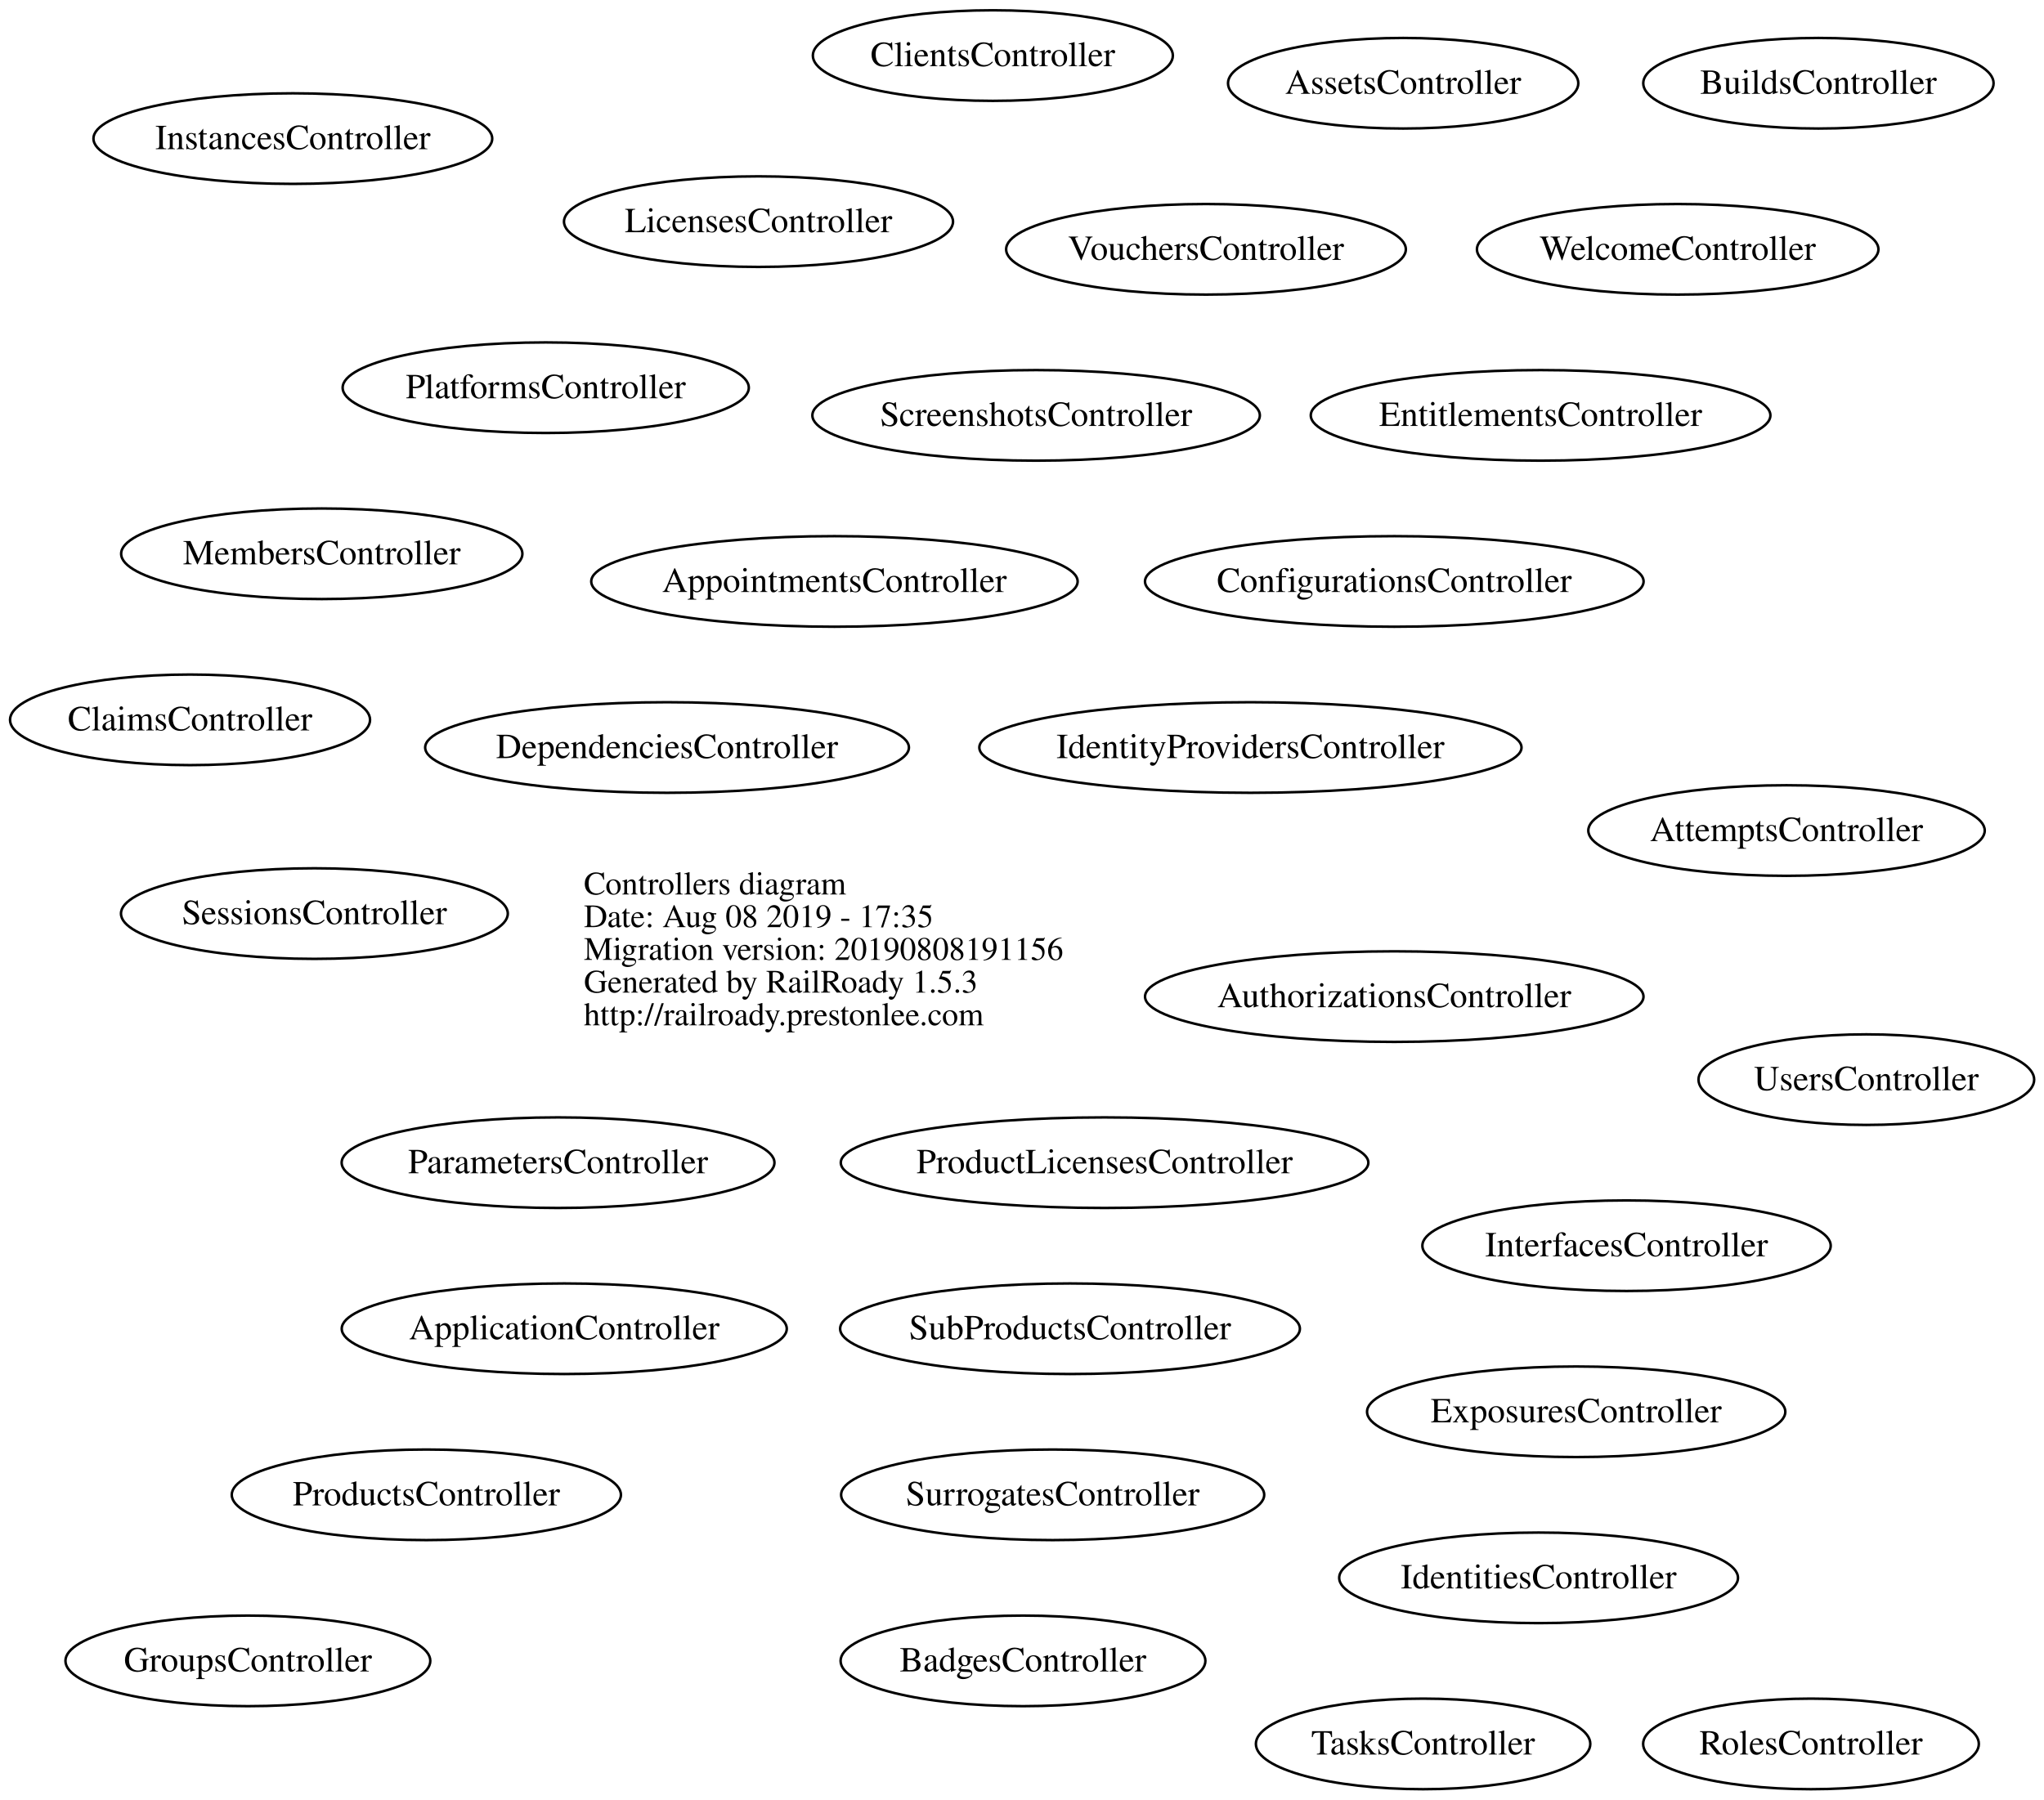
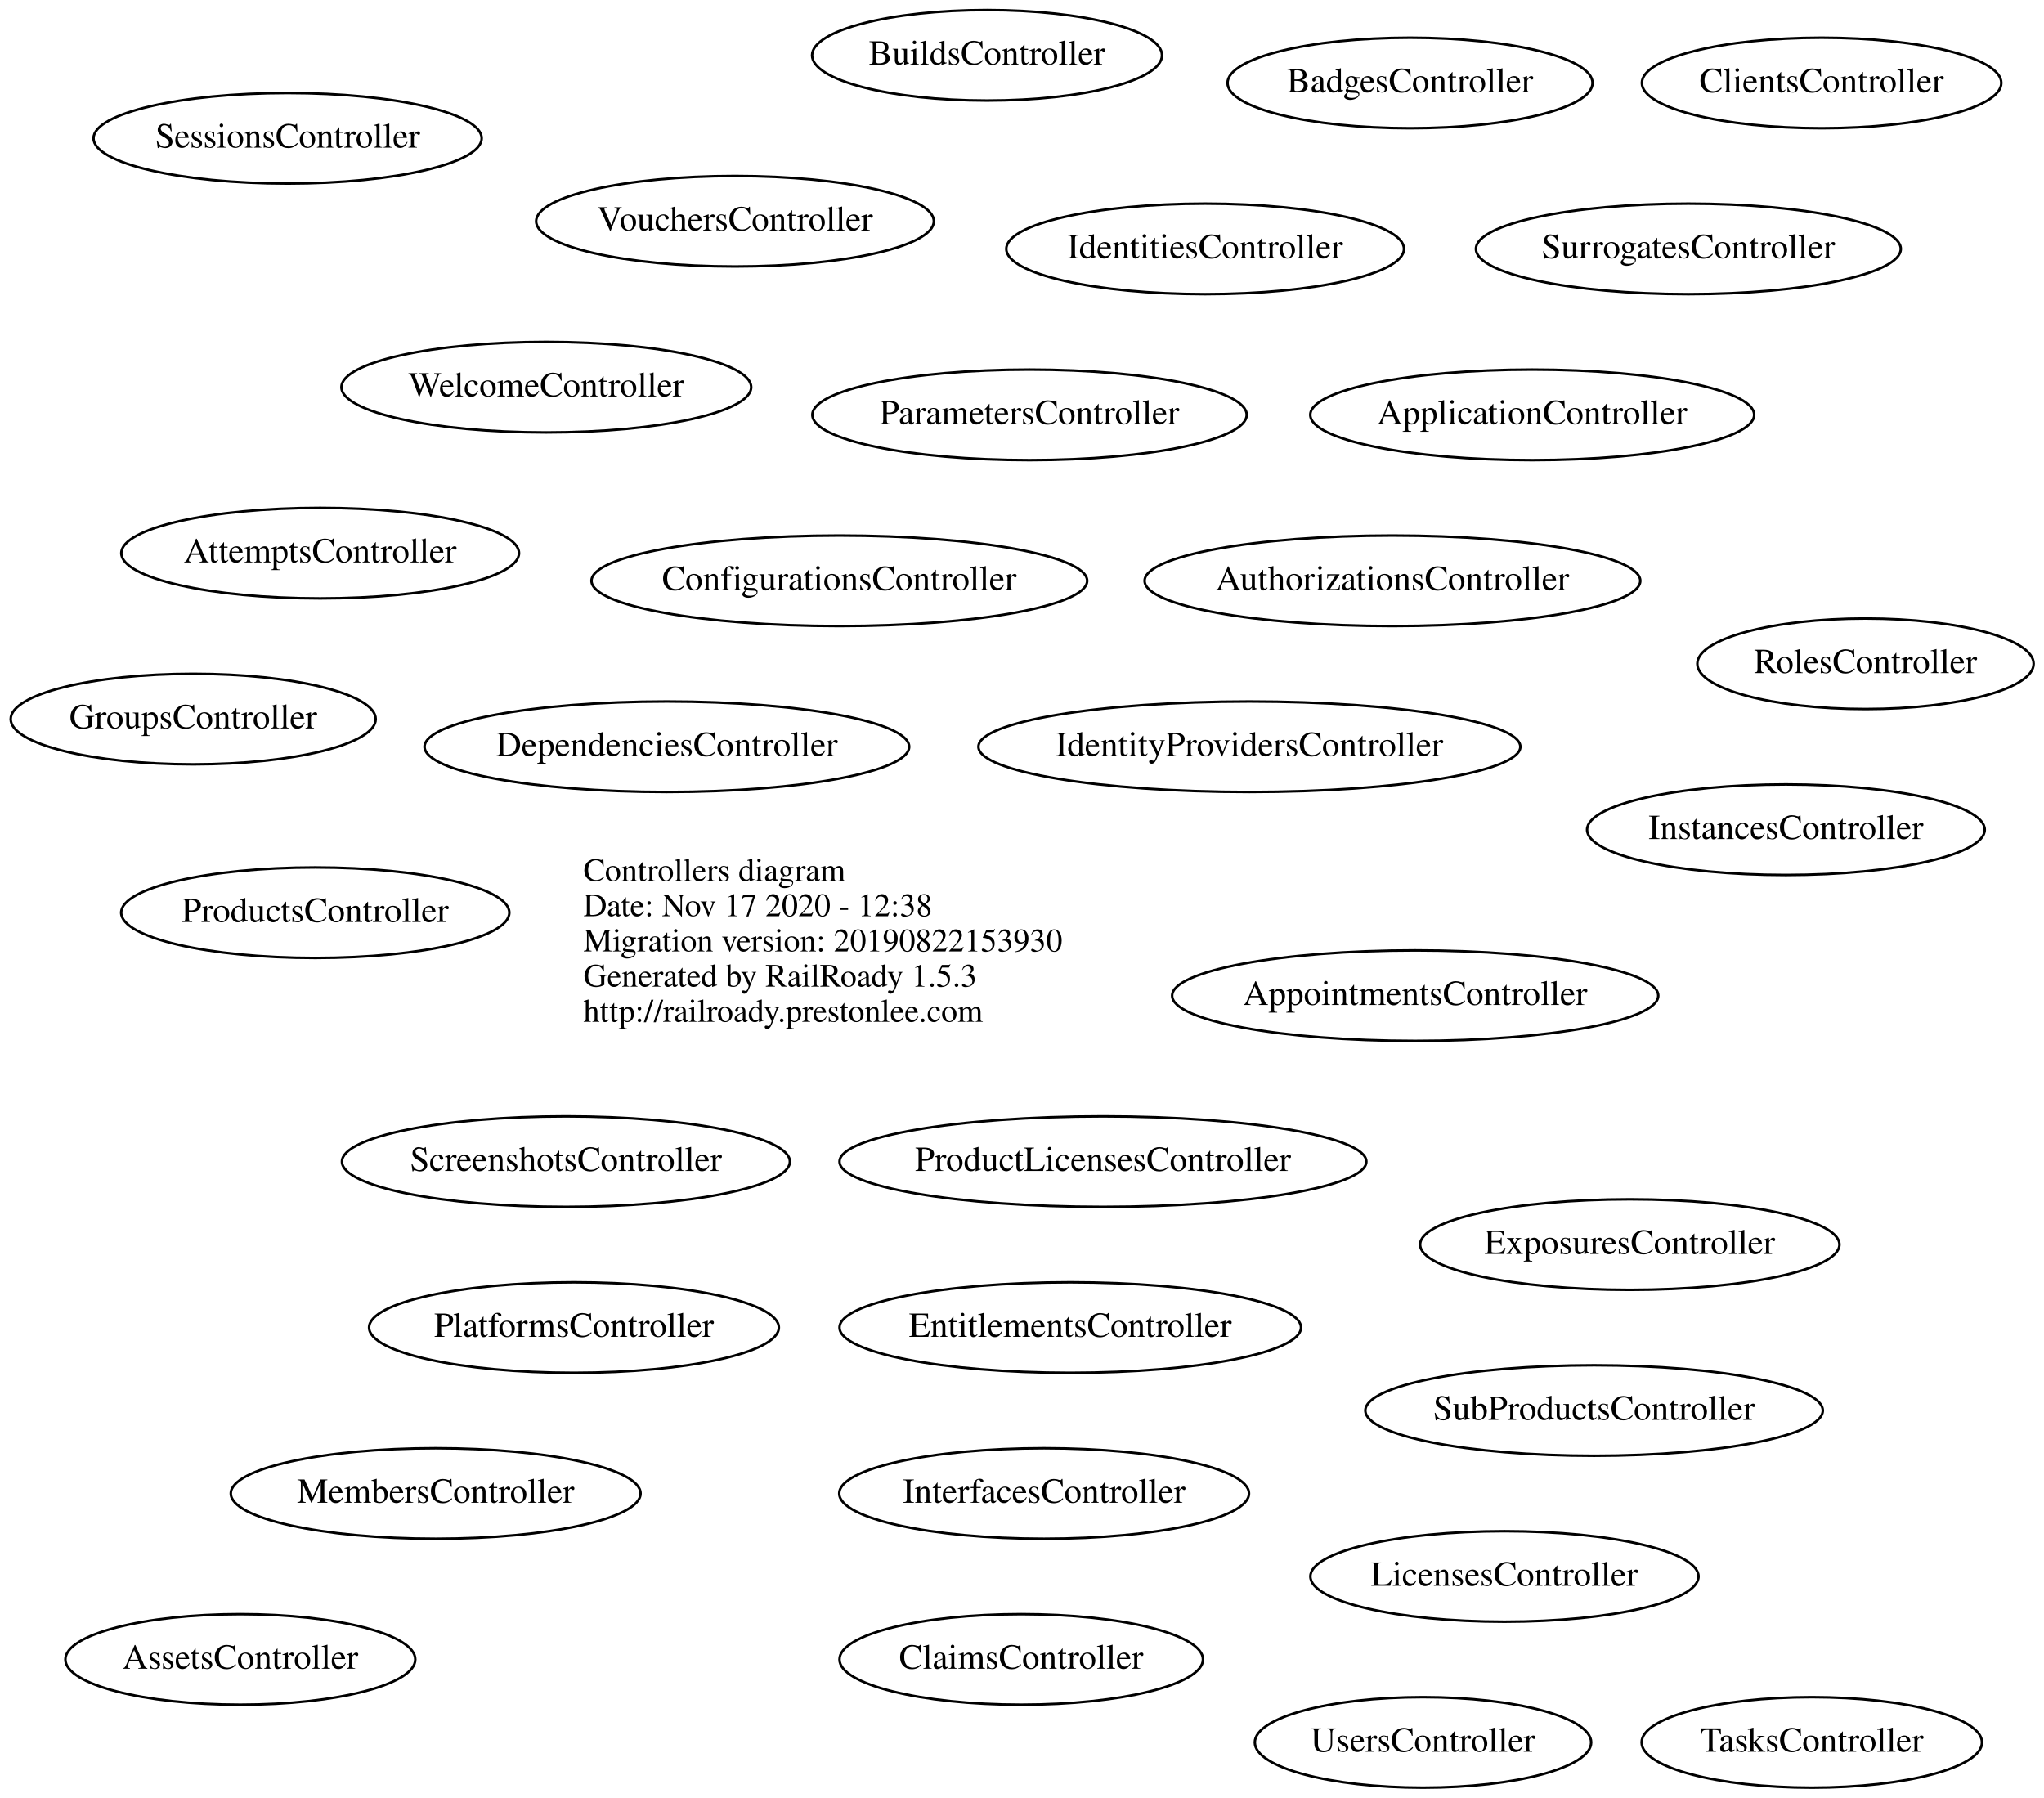
- <svg xmlns="http://www.w3.org/2000/svg" width="812pt" height="715pt" viewBox="0.00 0.00 812.19 715.00">
+ <svg xmlns="http://www.w3.org/2000/svg" width="813pt" height="715pt" viewBox="0.00 0.00 812.89 715.00">
  <g id="graph0" class="graph" transform="scale(1 1) rotate(0) translate(4 711)">
-     <polygon fill="transparent" stroke="transparent" points="-4,4 -4,-711 808.192,-711 808.192,4 -4,4" />
+     <polygon fill="transparent" stroke="transparent" points="-4,4 -4,-711 808.89,-711 808.89,4 -4,4" />
    <g id="node1" class="node">
-       <text text-anchor="start" x="228" y="-355.6" font-family="Times,serif" font-size="13.00" fill="#000000">Controllers diagram</text>
-       <text text-anchor="start" x="228" y="-342.6" font-family="Times,serif" font-size="13.00" fill="#000000">Date: Aug 08 2019 - 17:35</text>
-       <text text-anchor="start" x="228" y="-329.6" font-family="Times,serif" font-size="13.00" fill="#000000">Migration version: 20190808191156</text>
-       <text text-anchor="start" x="228" y="-316.6" font-family="Times,serif" font-size="13.00" fill="#000000">Generated by RailRoady 1.5.3</text>
-       <text text-anchor="start" x="228" y="-303.6" font-family="Times,serif" font-size="13.00" fill="#000000">http://railroady.prestonlee.com</text>
+       <text text-anchor="start" x="228" y="-360.6" font-family="Times,serif" font-size="13.00">Controllers diagram</text>
+       <text text-anchor="start" x="228" y="-346.6" font-family="Times,serif" font-size="13.00">Date: Nov 17 2020 - 12:38</text>
+       <text text-anchor="start" x="228" y="-332.6" font-family="Times,serif" font-size="13.00">Migration version: 20190822153930</text>
+       <text text-anchor="start" x="228" y="-318.6" font-family="Times,serif" font-size="13.00">Generated by RailRoady 1.5.3</text>
+       <text text-anchor="start" x="228" y="-304.6" font-family="Times,serif" font-size="13.00">http://railroady.prestonlee.com</text>
    </g>
    <g id="node2" class="node">
-       <ellipse fill="none" stroke="#000000" cx="705.881" cy="-381" rx="78.763" ry="18" />
-       <text text-anchor="middle" x="705.881" y="-376.8" font-family="Times,serif" font-size="14.00" fill="#000000">AttemptsController</text>
+       <ellipse fill="none" stroke="black" cx="123.29" cy="-491" rx="79.09" ry="18" />
+       <text text-anchor="middle" x="123.29" y="-487.3" font-family="Times,serif" font-size="14.00">AttemptsController</text>
    </g>
    <g id="node3" class="node">
-       <ellipse fill="none" stroke="#000000" cx="220.208" cy="-183" rx="88.417" ry="18" />
-       <text text-anchor="middle" x="220.208" y="-178.8" font-family="Times,serif" font-size="14.00" fill="#000000">ApplicationController</text>
+       <ellipse fill="none" stroke="black" cx="605.39" cy="-546" rx="88.28" ry="18" />
+       <text text-anchor="middle" x="605.39" y="-542.3" font-family="Times,serif" font-size="14.00">ApplicationController</text>
    </g>
    <g id="node4" class="node">
-       <ellipse fill="none" stroke="#000000" cx="297.396" cy="-623" rx="77.292" ry="18" />
-       <text text-anchor="middle" x="297.396" y="-618.8" font-family="Times,serif" font-size="14.00" fill="#000000">LicensesController</text>
+       <ellipse fill="none" stroke="black" cx="594.34" cy="-84" rx="77.19" ry="18" />
+       <text text-anchor="middle" x="594.34" y="-80.3" font-family="Times,serif" font-size="14.00">LicensesController</text>
    </g>
    <g id="node5" class="node">
-       <ellipse fill="none" stroke="#000000" cx="421.171" cy="-183" rx="91.341" ry="18" />
-       <text text-anchor="middle" x="421.171" y="-178.8" font-family="Times,serif" font-size="14.00" fill="#000000">SubProductsController</text>
+       <ellipse fill="none" stroke="black" cx="629.99" cy="-150" rx="90.98" ry="18" />
+       <text text-anchor="middle" x="629.99" y="-146.3" font-family="Times,serif" font-size="14.00">SubProductsController</text>
    </g>
    <g id="node6" class="node">
-       <ellipse fill="none" stroke="#000000" cx="327.568" cy="-480" rx="96.636" ry="18" />
-       <text text-anchor="middle" x="327.568" y="-475.8" font-family="Times,serif" font-size="14.00" fill="#000000">AppointmentsController</text>
+       <ellipse fill="none" stroke="black" cx="558.84" cy="-315" rx="96.68" ry="18" />
+       <text text-anchor="middle" x="558.84" y="-311.3" font-family="Times,serif" font-size="14.00">AppointmentsController</text>
    </g>
    <g id="node7" class="node">
-       <ellipse fill="none" stroke="#000000" cx="561.471" cy="-18" rx="66.442" ry="18" />
-       <text text-anchor="middle" x="561.471" y="-13.8" font-family="Times,serif" font-size="14.00" fill="#000000">TasksController</text>
+       <ellipse fill="none" stroke="black" cx="716.59" cy="-18" rx="67.69" ry="18" />
+       <text text-anchor="middle" x="716.59" y="-14.3" font-family="Times,serif" font-size="14.00">TasksController</text>
    </g>
    <g id="node8" class="node">
-       <ellipse fill="none" stroke="#000000" cx="407.7" cy="-546" rx="88.901" ry="18" />
-       <text text-anchor="middle" x="407.7" y="-541.8" font-family="Times,serif" font-size="14.00" fill="#000000">ScreenshotsController</text>
+       <ellipse fill="none" stroke="black" cx="221.04" cy="-249" rx="89.08" ry="18" />
+       <text text-anchor="middle" x="221.04" y="-245.3" font-family="Times,serif" font-size="14.00">ScreenshotsController</text>
    </g>
    <g id="node9" class="node">
-       <ellipse fill="none" stroke="#000000" cx="475.205" cy="-612" rx="79.411" ry="18" />
-       <text text-anchor="middle" x="475.205" y="-607.8" font-family="Times,serif" font-size="14.00" fill="#000000">VouchersController</text>
+       <ellipse fill="none" stroke="black" cx="288.29" cy="-623" rx="79.09" ry="18" />
+       <text text-anchor="middle" x="288.29" y="-619.3" font-family="Times,serif" font-size="14.00">VouchersController</text>
    </g>
    <g id="node10" class="node">
-       <ellipse fill="none" stroke="#000000" cx="550.016" cy="-315" rx="99.033" ry="18" />
-       <text text-anchor="middle" x="550.016" y="-310.8" font-family="Times,serif" font-size="14.00" fill="#000000">AuthorizationsController</text>
+       <ellipse fill="none" stroke="black" cx="549.79" cy="-480" rx="98.58" ry="18" />
+       <text text-anchor="middle" x="549.79" y="-476.3" font-family="Times,serif" font-size="14.00">AuthorizationsController</text>
    </g>
    <g id="node11" class="node">
-       <ellipse fill="none" stroke="#000000" cx="390.514" cy="-689" rx="71.529" ry="18" />
-       <text text-anchor="middle" x="390.514" y="-684.8" font-family="Times,serif" font-size="14.00" fill="#000000">ClientsController</text>
+       <ellipse fill="none" stroke="black" cx="720.49" cy="-678" rx="71.49" ry="18" />
+       <text text-anchor="middle" x="720.49" y="-674.3" font-family="Times,serif" font-size="14.00">ClientsController</text>
    </g>
    <g id="node12" class="node">
-       <ellipse fill="none" stroke="#000000" cx="718.554" cy="-678" rx="69.608" ry="18" />
-       <text text-anchor="middle" x="718.554" y="-673.8" font-family="Times,serif" font-size="14.00" fill="#000000">BuildsController</text>
+       <ellipse fill="none" stroke="black" cx="388.54" cy="-689" rx="69.59" ry="18" />
+       <text text-anchor="middle" x="388.54" y="-685.3" font-family="Times,serif" font-size="14.00">BuildsController</text>
    </g>
    <g id="node13" class="node">
-       <ellipse fill="none" stroke="#000000" cx="165.409" cy="-117" rx="77.317" ry="18" />
-       <text text-anchor="middle" x="165.409" y="-112.8" font-family="Times,serif" font-size="14.00" fill="#000000">ProductsController</text>
+       <ellipse fill="none" stroke="black" cx="121.34" cy="-348" rx="77.19" ry="18" />
+       <text text-anchor="middle" x="121.34" y="-344.3" font-family="Times,serif" font-size="14.00">ProductsController</text>
    </g>
    <g id="node14" class="node">
-       <ellipse fill="none" stroke="#000000" cx="94.495" cy="-51" rx="72.489" ry="18" />
-       <text text-anchor="middle" x="94.495" y="-46.8" font-family="Times,serif" font-size="14.00" fill="#000000">GroupsController</text>
+       <ellipse fill="none" stroke="black" cx="72.79" cy="-425" rx="72.59" ry="18" />
+       <text text-anchor="middle" x="72.79" y="-421.3" font-family="Times,serif" font-size="14.00">GroupsController</text>
    </g>
    <g id="node15" class="node">
-       <ellipse fill="none" stroke="#000000" cx="737.596" cy="-282" rx="66.692" ry="18" />
-       <text text-anchor="middle" x="737.596" y="-277.8" font-family="Times,serif" font-size="14.00" fill="#000000">UsersController</text>
+       <ellipse fill="none" stroke="black" cx="561.94" cy="-18" rx="66.89" ry="18" />
+       <text text-anchor="middle" x="561.94" y="-14.3" font-family="Times,serif" font-size="14.00">UsersController</text>
    </g>
    <g id="node16" class="node">
-       <ellipse fill="none" stroke="#000000" cx="492.86" cy="-414" rx="107.72" ry="18" />
-       <text text-anchor="middle" x="492.86" y="-409.8" font-family="Times,serif" font-size="14.00" fill="#000000">IdentityProvidersController</text>
+       <ellipse fill="none" stroke="black" cx="492.89" cy="-414" rx="107.78" ry="18" />
+       <text text-anchor="middle" x="492.89" y="-410.3" font-family="Times,serif" font-size="14.00">IdentityProvidersController</text>
    </g>
    <g id="node17" class="node">
-       <ellipse fill="none" stroke="#000000" cx="120.925" cy="-348" rx="76.85" ry="18" />
-       <text text-anchor="middle" x="120.925" y="-343.8" font-family="Times,serif" font-size="14.00" fill="#000000">SessionsController</text>
+       <ellipse fill="none" stroke="black" cx="110.34" cy="-656" rx="77.19" ry="18" />
+       <text text-anchor="middle" x="110.34" y="-652.3" font-family="Times,serif" font-size="14.00">SessionsController</text>
    </g>
    <g id="node18" class="node">
-       <ellipse fill="none" stroke="#000000" cx="662.633" cy="-612" rx="79.765" ry="18" />
-       <text text-anchor="middle" x="662.633" y="-607.8" font-family="Times,serif" font-size="14.00" fill="#000000">WelcomeController</text>
+       <ellipse fill="none" stroke="black" cx="213.24" cy="-557" rx="81.49" ry="18" />
+       <text text-anchor="middle" x="213.24" y="-553.3" font-family="Times,serif" font-size="14.00">WelcomeController</text>
    </g>
    <g id="node19" class="node">
-       <ellipse fill="none" stroke="#000000" cx="261.054" cy="-414" rx="96.109" ry="18" />
-       <text text-anchor="middle" x="261.054" y="-409.8" font-family="Times,serif" font-size="14.00" fill="#000000">DependenciesController</text>
+       <ellipse fill="none" stroke="black" cx="261.19" cy="-414" rx="96.38" ry="18" />
+       <text text-anchor="middle" x="261.19" y="-410.3" font-family="Times,serif" font-size="14.00">DependenciesController</text>
    </g>
    <g id="node20" class="node">
-       <ellipse fill="none" stroke="#000000" cx="553.55" cy="-678" rx="69.6" ry="18" />
-       <text text-anchor="middle" x="553.55" y="-673.8" font-family="Times,serif" font-size="14.00" fill="#000000">AssetsController</text>
+       <ellipse fill="none" stroke="black" cx="91.54" cy="-51" rx="69.59" ry="18" />
+       <text text-anchor="middle" x="91.54" y="-47.3" font-family="Times,serif" font-size="14.00">AssetsController</text>
    </g>
    <g id="node21" class="node">
-       <ellipse fill="none" stroke="#000000" cx="434.906" cy="-249" rx="104.813" ry="18" />
-       <text text-anchor="middle" x="434.906" y="-244.8" font-family="Times,serif" font-size="14.00" fill="#000000">ProductLicensesController</text>
+       <ellipse fill="none" stroke="black" cx="434.64" cy="-249" rx="104.78" ry="18" />
+       <text text-anchor="middle" x="434.64" y="-245.3" font-family="Times,serif" font-size="14.00">ProductLicensesController</text>
    </g>
    <g id="node22" class="node">
-       <ellipse fill="none" stroke="#000000" cx="622.299" cy="-150" rx="83.098" ry="18" />
-       <text text-anchor="middle" x="622.299" y="-145.8" font-family="Times,serif" font-size="14.00" fill="#000000">ExposuresController</text>
+       <ellipse fill="none" stroke="black" cx="644.19" cy="-216" rx="83.39" ry="18" />
+       <text text-anchor="middle" x="644.19" y="-212.3" font-family="Times,serif" font-size="14.00">ExposuresController</text>
    </g>
    <g id="node23" class="node">
-       <ellipse fill="none" stroke="#000000" cx="608.158" cy="-546" rx="91.315" ry="18" />
-       <text text-anchor="middle" x="608.158" y="-541.8" font-family="Times,serif" font-size="14.00" fill="#000000">EntitlementsController</text>
+       <ellipse fill="none" stroke="black" cx="421.64" cy="-183" rx="91.78" ry="18" />
+       <text text-anchor="middle" x="421.64" y="-179.3" font-family="Times,serif" font-size="14.00">EntitlementsController</text>
    </g>
    <g id="node24" class="node">
-       <ellipse fill="none" stroke="#000000" cx="642.312" cy="-216" rx="81.125" ry="18" />
-       <text text-anchor="middle" x="642.312" y="-211.8" font-family="Times,serif" font-size="14.00" fill="#000000">InterfacesController</text>
+       <ellipse fill="none" stroke="black" cx="411.24" cy="-117" rx="81.49" ry="18" />
+       <text text-anchor="middle" x="411.24" y="-113.3" font-family="Times,serif" font-size="14.00">InterfacesController</text>
    </g>
    <g id="node25" class="node">
-       <ellipse fill="none" stroke="#000000" cx="217.743" cy="-249" rx="85.986" ry="18" />
-       <text text-anchor="middle" x="217.743" y="-244.8" font-family="Times,serif" font-size="14.00" fill="#000000">ParametersController</text>
+       <ellipse fill="none" stroke="black" cx="405.44" cy="-546" rx="86.38" ry="18" />
+       <text text-anchor="middle" x="405.44" y="-542.3" font-family="Times,serif" font-size="14.00">ParametersController</text>
    </g>
    <g id="node26" class="node">
-       <ellipse fill="none" stroke="#000000" cx="607.365" cy="-84" rx="79.23" ry="18" />
-       <text text-anchor="middle" x="607.365" y="-79.8" font-family="Times,serif" font-size="14.00" fill="#000000">IdentitiesController</text>
+       <ellipse fill="none" stroke="black" cx="475.29" cy="-612" rx="79.09" ry="18" />
+       <text text-anchor="middle" x="475.29" y="-608.3" font-family="Times,serif" font-size="14.00">IdentitiesController</text>
    </g>
    <g id="node27" class="node">
-       <ellipse fill="none" stroke="#000000" cx="71.514" cy="-425" rx="71.529" ry="18" />
-       <text text-anchor="middle" x="71.514" y="-420.8" font-family="Times,serif" font-size="14.00" fill="#000000">ClaimsController</text>
+       <ellipse fill="none" stroke="black" cx="402.14" cy="-51" rx="72.29" ry="18" />
+       <text text-anchor="middle" x="402.14" y="-47.3" font-family="Times,serif" font-size="14.00">ClaimsController</text>
    </g>
    <g id="node28" class="node">
-       <ellipse fill="none" stroke="#000000" cx="123.857" cy="-491" rx="79.714" ry="18" />
-       <text text-anchor="middle" x="123.857" y="-486.8" font-family="Times,serif" font-size="14.00" fill="#000000">MembersController</text>
+       <ellipse fill="none" stroke="black" cx="169.24" cy="-117" rx="81.49" ry="18" />
+       <text text-anchor="middle" x="169.24" y="-113.3" font-family="Times,serif" font-size="14.00">MembersController</text>
    </g>
    <g id="node29" class="node">
-       <ellipse fill="none" stroke="#000000" cx="414.279" cy="-117" rx="84.058" ry="18" />
-       <text text-anchor="middle" x="414.279" y="-112.8" font-family="Times,serif" font-size="14.00" fill="#000000">SurrogatesController</text>
+       <ellipse fill="none" stroke="black" cx="667.49" cy="-612" rx="84.49" ry="18" />
+       <text text-anchor="middle" x="667.49" y="-608.3" font-family="Times,serif" font-size="14.00">SurrogatesController</text>
    </g>
    <g id="node30" class="node">
-       <ellipse fill="none" stroke="#000000" cx="112.361" cy="-656" rx="79.221" ry="18" />
-       <text text-anchor="middle" x="112.361" y="-651.8" font-family="Times,serif" font-size="14.00" fill="#000000">InstancesController</text>
+       <ellipse fill="none" stroke="black" cx="706.29" cy="-381" rx="79.09" ry="18" />
+       <text text-anchor="middle" x="706.29" y="-377.3" font-family="Times,serif" font-size="14.00">InstancesController</text>
    </g>
    <g id="node31" class="node">
-       <ellipse fill="none" stroke="#000000" cx="402.49" cy="-51" rx="72.481" ry="18" />
-       <text text-anchor="middle" x="402.49" y="-46.8" font-family="Times,serif" font-size="14.00" fill="#000000">BadgesController</text>
+       <ellipse fill="none" stroke="black" cx="556.79" cy="-678" rx="72.59" ry="18" />
+       <text text-anchor="middle" x="556.79" y="-674.3" font-family="Times,serif" font-size="14.00">BadgesController</text>
    </g>
    <g id="node32" class="node">
-       <ellipse fill="none" stroke="#000000" cx="715.601" cy="-18" rx="66.701" ry="18" />
-       <text text-anchor="middle" x="715.601" y="-13.8" font-family="Times,serif" font-size="14.00" fill="#000000">RolesController</text>
+       <ellipse fill="none" stroke="black" cx="737.94" cy="-447" rx="66.89" ry="18" />
+       <text text-anchor="middle" x="737.94" y="-443.3" font-family="Times,serif" font-size="14.00">RolesController</text>
    </g>
    <g id="node33" class="node">
-       <ellipse fill="none" stroke="#000000" cx="550.029" cy="-480" rx="99.059" ry="18" />
-       <text text-anchor="middle" x="550.029" y="-475.8" font-family="Times,serif" font-size="14.00" fill="#000000">ConfigurationsController</text>
+       <ellipse fill="none" stroke="black" cx="329.79" cy="-480" rx="98.58" ry="18" />
+       <text text-anchor="middle" x="329.79" y="-476.3" font-family="Times,serif" font-size="14.00">ConfigurationsController</text>
    </g>
    <g id="node34" class="node">
-       <ellipse fill="none" stroke="#000000" cx="212.846" cy="-557" rx="80.692" ry="18" />
-       <text text-anchor="middle" x="212.846" y="-552.8" font-family="Times,serif" font-size="14.00" fill="#000000">PlatformsController</text>
+       <ellipse fill="none" stroke="black" cx="224.24" cy="-183" rx="81.49" ry="18" />
+       <text text-anchor="middle" x="224.24" y="-179.3" font-family="Times,serif" font-size="14.00">PlatformsController</text>
    </g>
  </g>
</svg>
